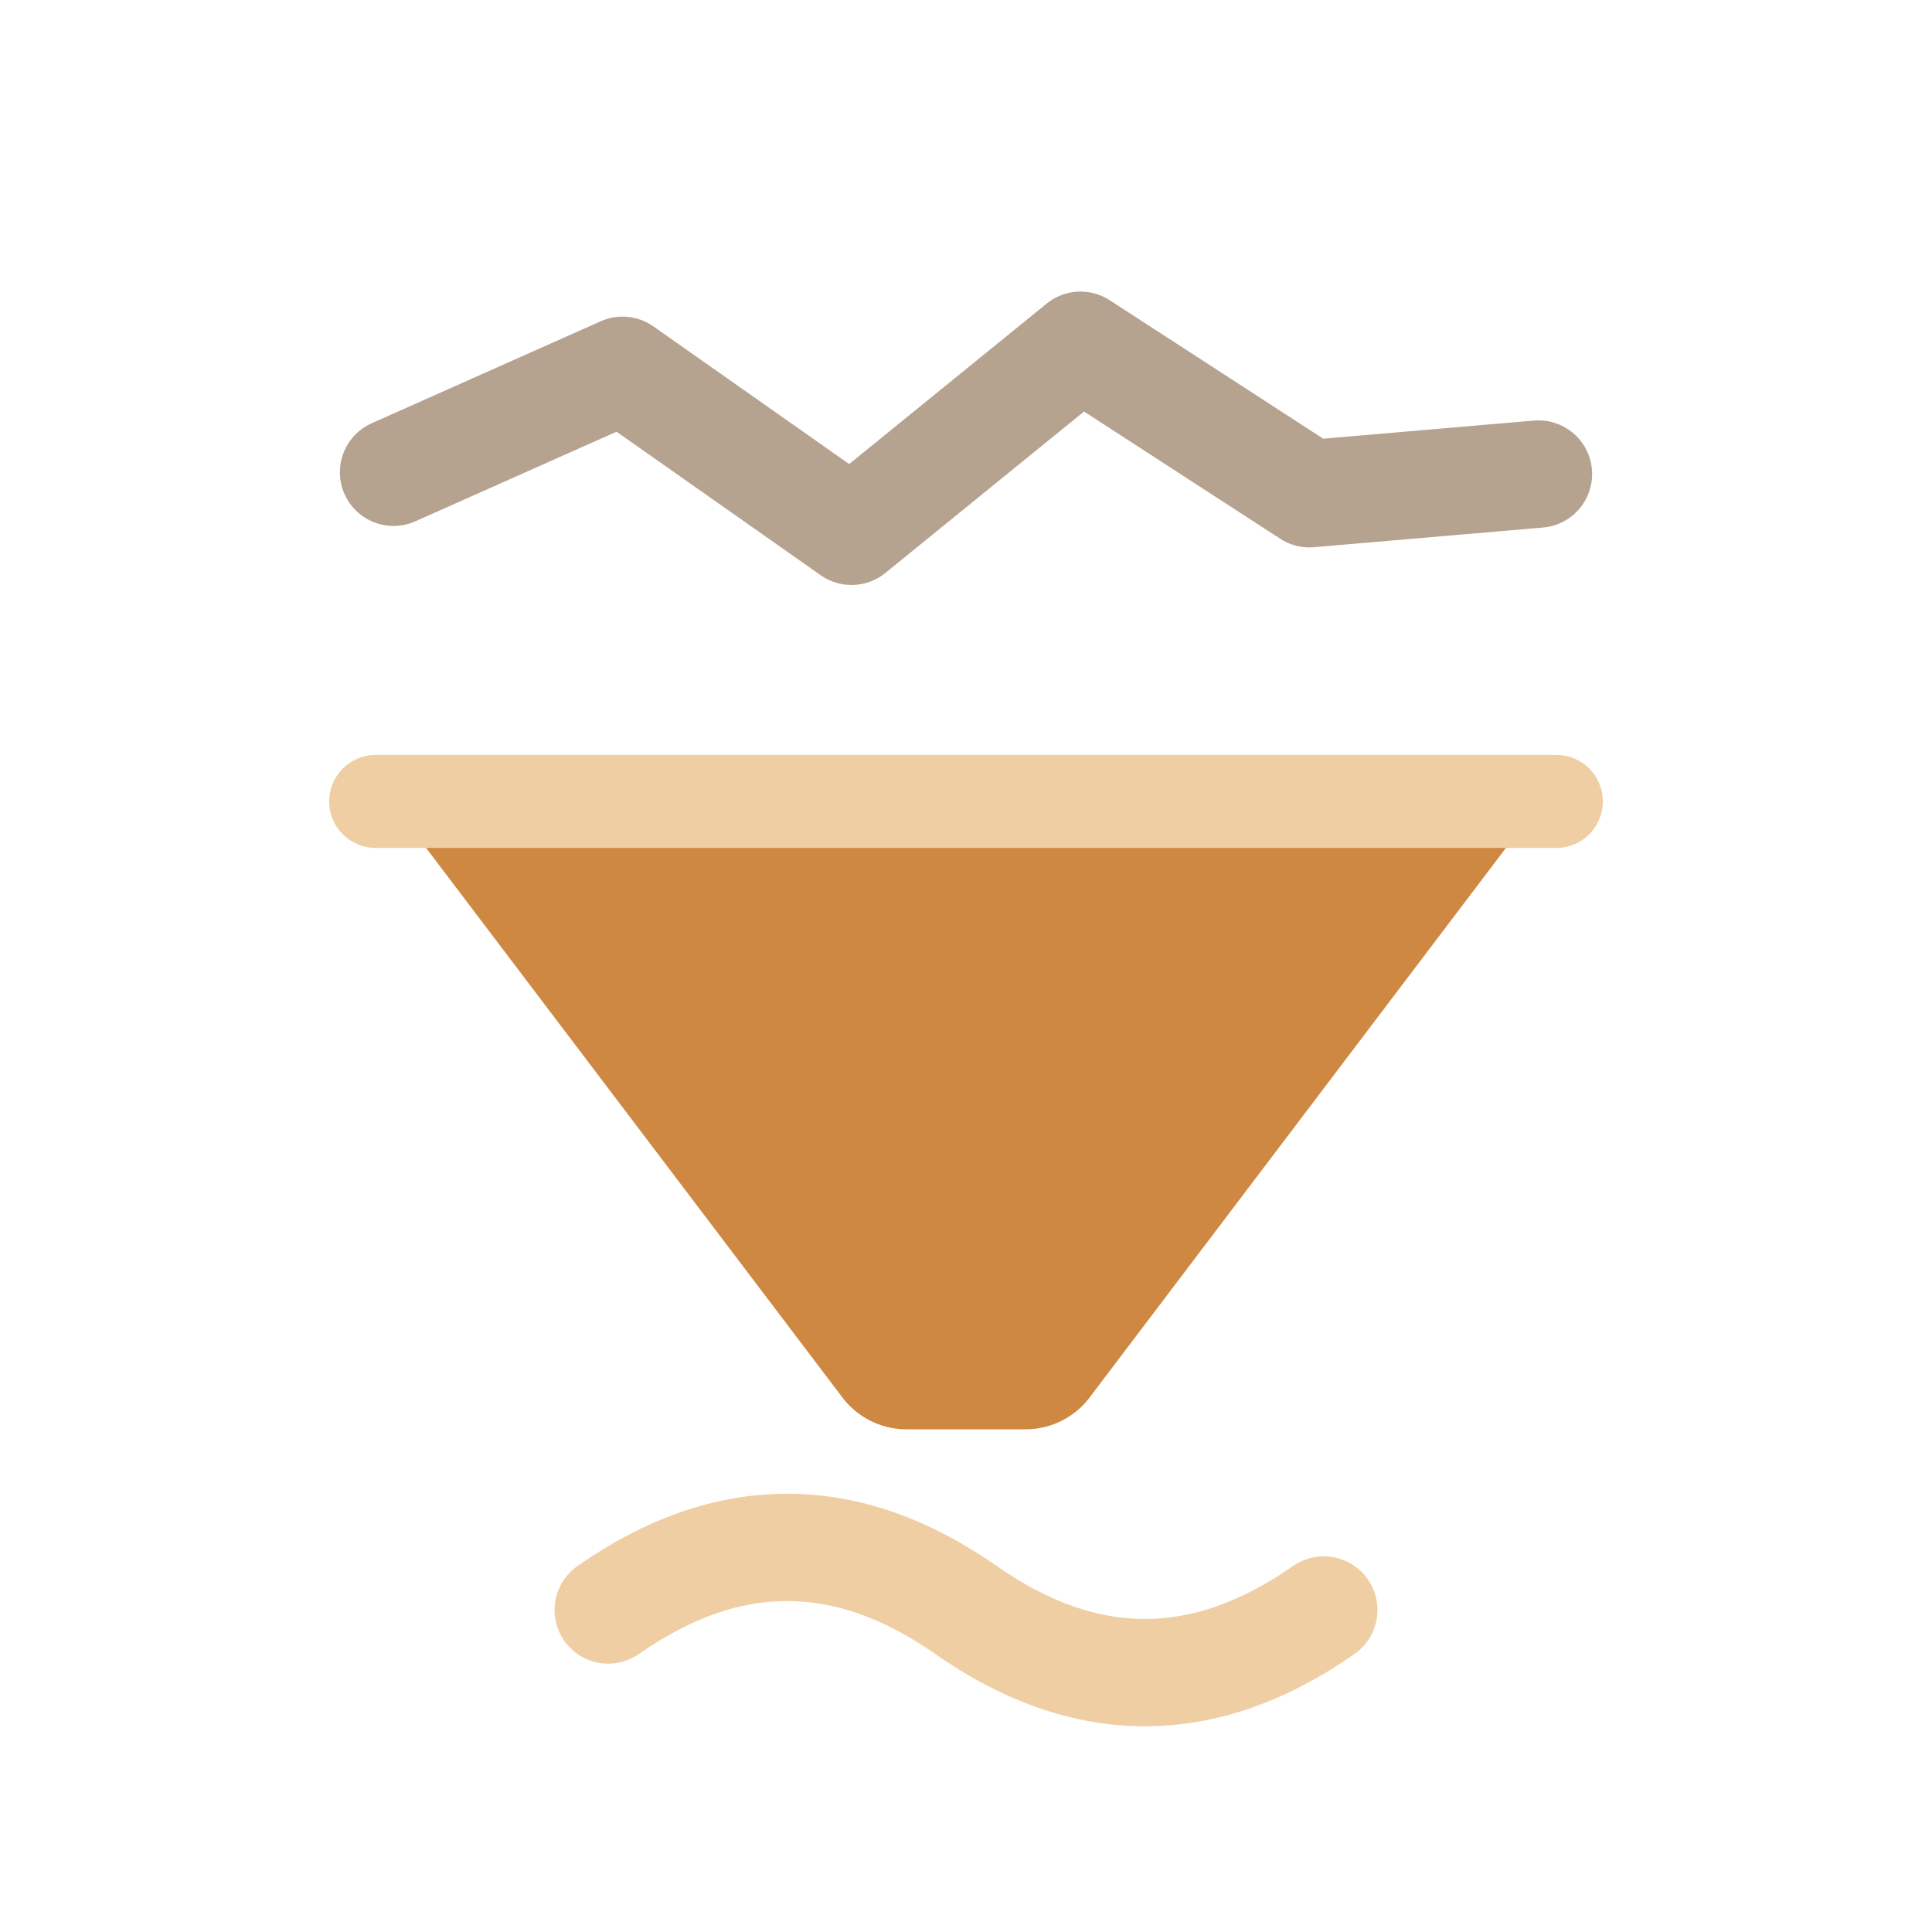
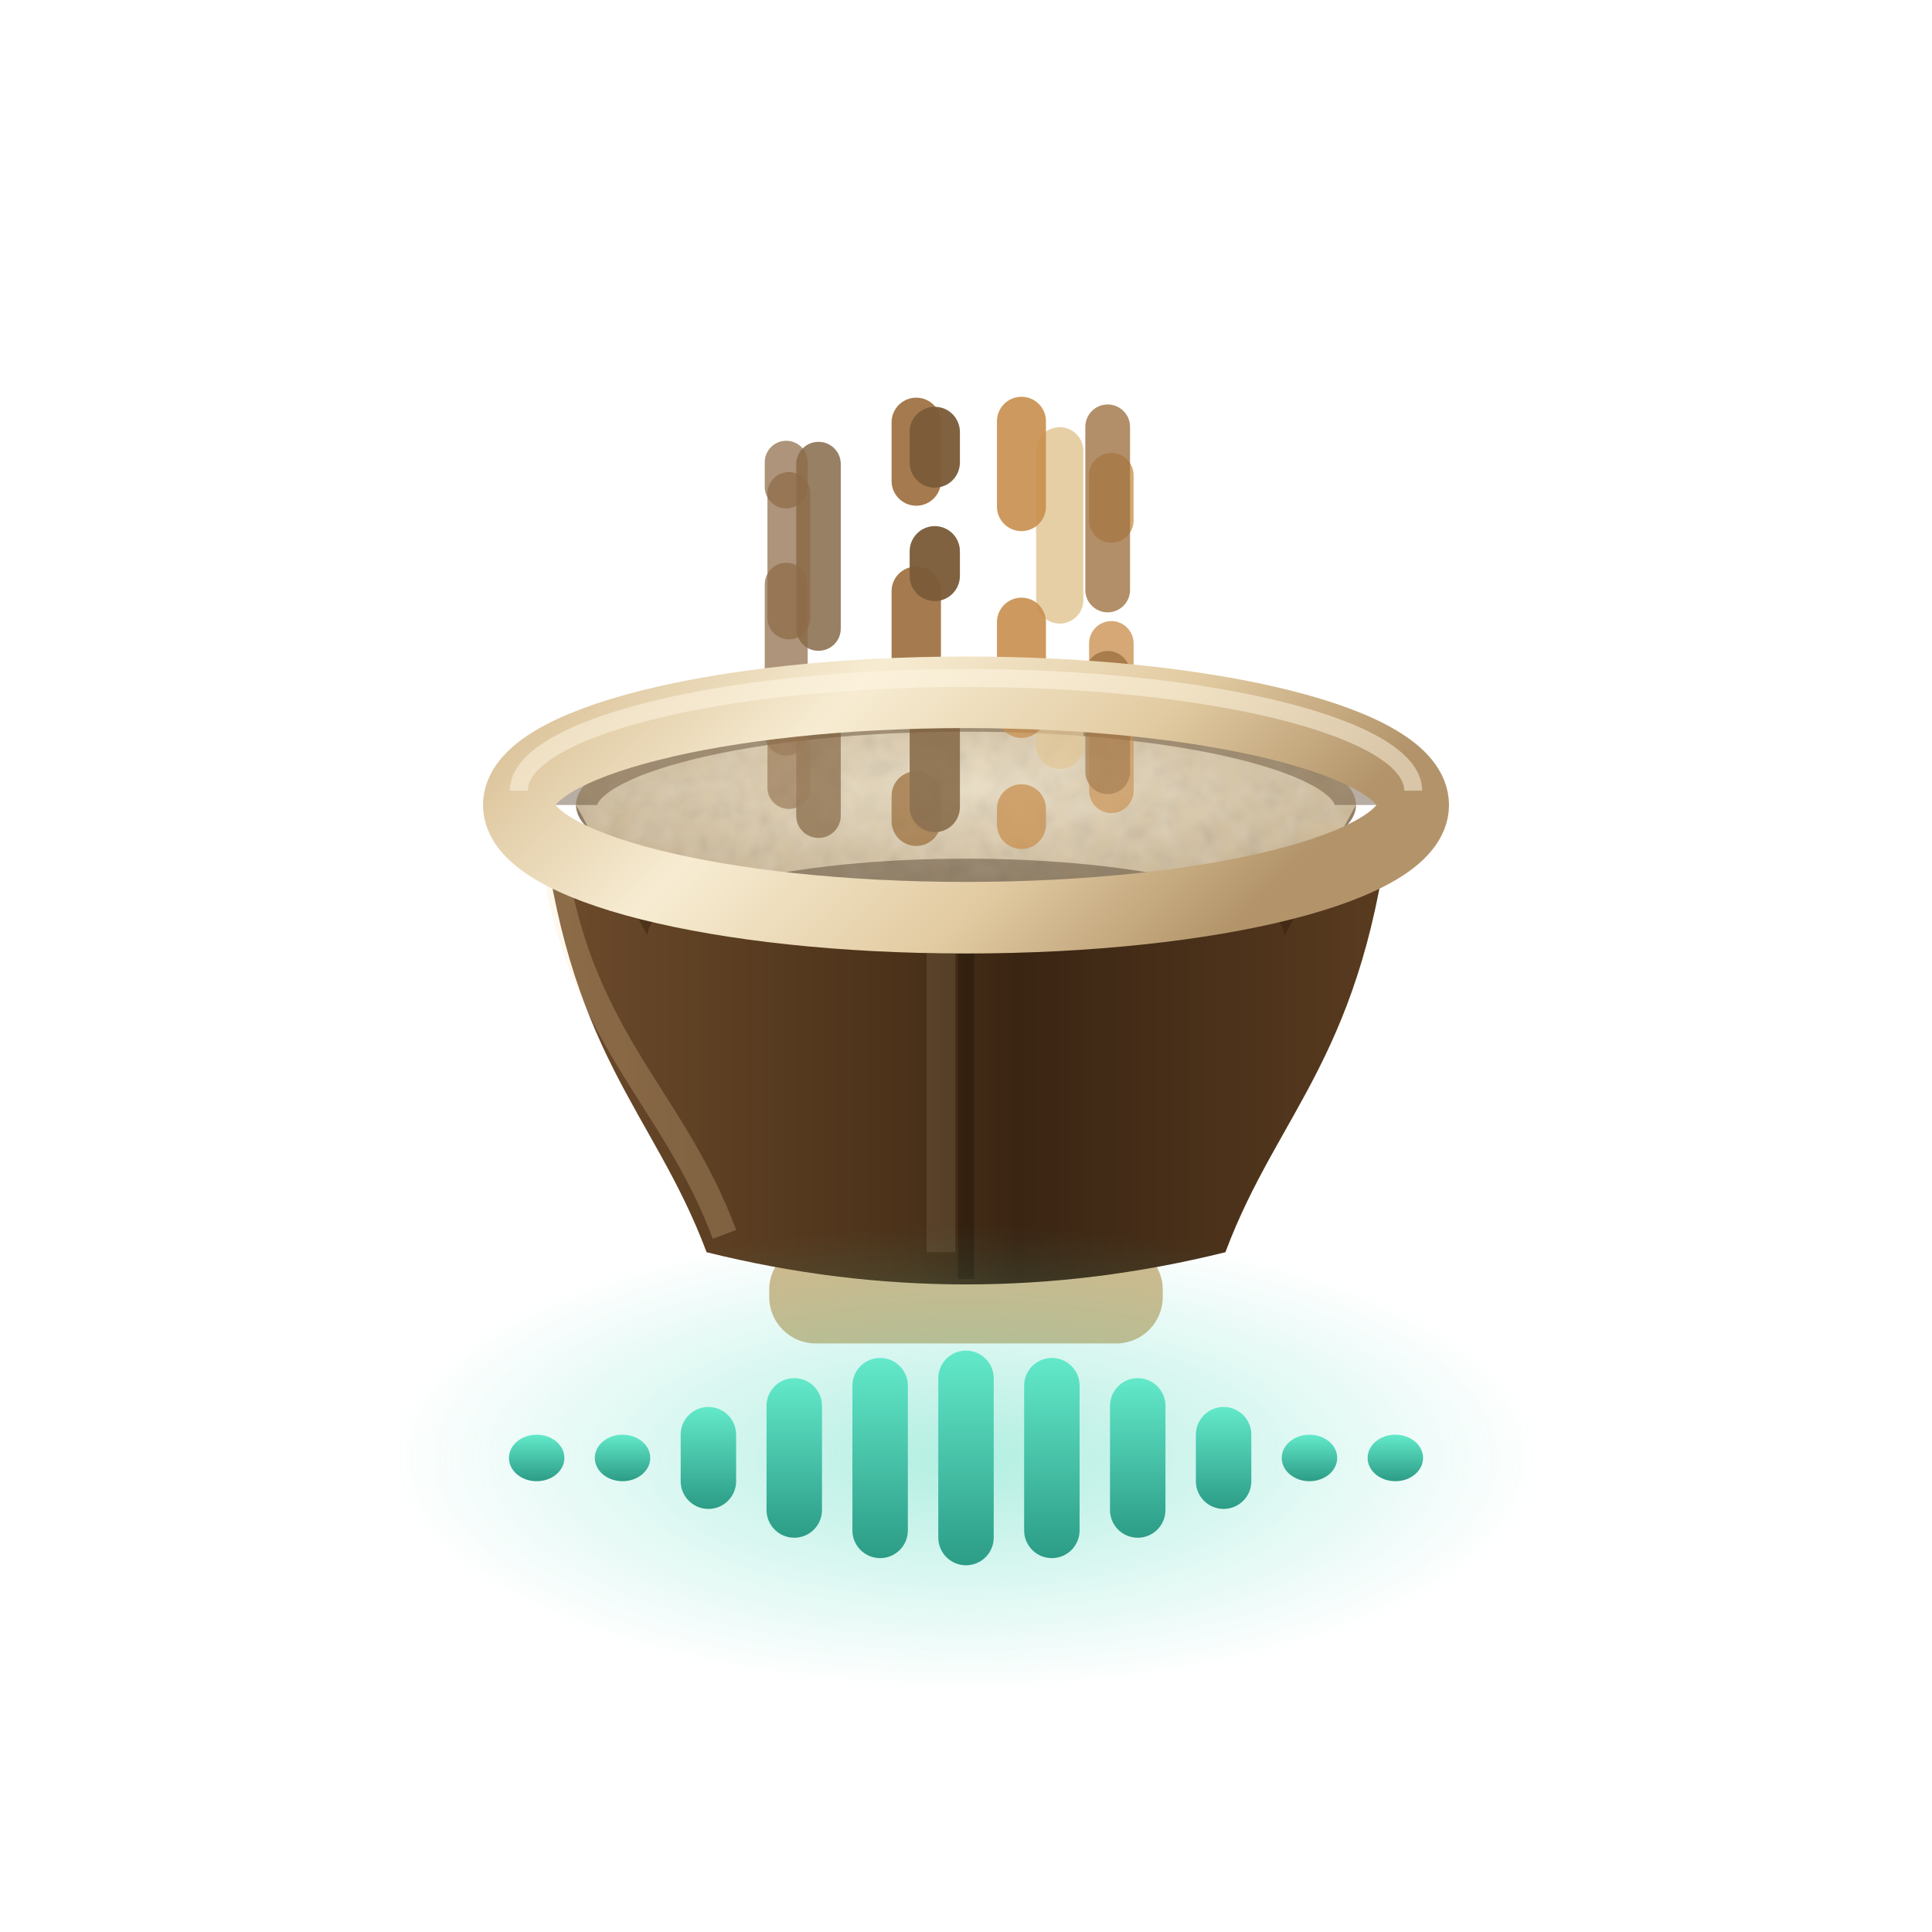
<svg xmlns="http://www.w3.org/2000/svg" width="108" height="108" viewBox="0 0 108 108">
  <g transform="translate(54 54) scale(1.0) translate(-54 -54)">
-     <path d="M22.0 26.4 L34.8 20.7 L47.6 29.7 L60.4 19.3 L73.2 27.6 L86.0 26.5" fill="none" stroke="#b5a28f" stroke-width="6.0" stroke-linecap="round" stroke-linejoin="round" />
-     <path d="M22 45 h64 l-25 33 a4.5 4.5 0 0 1 -3.6 1.9 h-6.8 a4.5 4.5 0 0 1 -3.6 -1.9 z" fill="#cf8842" />
-     <path d="M21 42.2 h66 a2.6 2.6 0 0 1 0 5.2 h-66 a2.6 2.6 0 0 1 0 -5.2z" fill="#f0cea3" />
-     <path d="M34 90 Q44.0 83.0 54.0 90 T74 90" fill="none" stroke="#f0cea3" stroke-width="6.0" stroke-linecap="round" />
+     <defs>
+       <radialGradient id="bgv" cx="0.5" cy="0.42" r="0.75">
+         <stop offset="0" stop-color="#1b120b" />
+         <stop offset="1" stop-color="#0a0605" />
+       </radialGradient>
+       <linearGradient id="bodyg" x1="0" y1="0" x2="1" y2="0">
+         <stop offset="0" stop-color="#6e4c2c" />
+         <stop offset="0.44" stop-color="#4a3119" />
+         <stop offset="0.56" stop-color="#3a2513" />
+         <stop offset="1" stop-color="#5a3c20" />
+       </linearGradient>
+       <linearGradient id="rimg" x1="0" y1="0" x2="1" y2="0.25">
+         <stop offset="0" stop-color="#d9c096" />
+         <stop offset="0.35" stop-color="#f7ecd2" />
+         <stop offset="0.7" stop-color="#e2cba2" />
+         <stop offset="1" stop-color="#b3946a" />
+       </linearGradient>
+       <radialGradient id="paperg" cx="0.5" cy="0.4" r="0.72">
+         <stop offset="0" stop-color="#ecdfc4" />
+         <stop offset="1" stop-color="#c2ab86" />
+       </radialGradient>
+       <linearGradient id="tealg" x1="0" y1="0" x2="0" y2="1">
+         <stop offset="0" stop-color="#63e9ca" />
+         <stop offset="1" stop-color="#2c9c86" />
+       </linearGradient>
+       <radialGradient id="tglow" cx="0.5" cy="0.5" r="0.5">
+         <stop offset="0" stop-color="#3fd6b6" stop-opacity="0.4" />
+         <stop offset="1" stop-color="#3fd6b6" stop-opacity="0" />
+       </radialGradient>
+       <filter id="grain">
+         <feTurbulence type="fractalNoise" baseFrequency="0.85" numOctaves="2" />
+         <feColorMatrix type="saturate" values="0" />
+         <feComposite operator="in" in2="SourceGraphic" />
+       </filter>
+     </defs>
+     <clipPath id="cin2">
+       <ellipse cx="54" cy="45" rx="21.8" ry="5.3" />
+     </clipPath>
+     <rect x="49.84" y="22.23" width="2.76" height="6.04" rx="1.38" fill="#9c6f3f" opacity="0.92" />
+     <rect x="49.84" y="31.67" width="2.76" height="8.44" rx="1.38" fill="#9c6f3f" opacity="0.92" />
+     <rect x="49.84" y="43.11" width="2.76" height="4.18" rx="1.38" fill="#9c6f3f" opacity="0.92" />
+     <rect x="50.85" y="22.74" width="2.81" height="4.52" rx="1.41" fill="#7a5a38" opacity="0.95" />
+     <rect x="50.85" y="29.41" width="2.81" height="4.19" rx="1.41" fill="#7a5a38" opacity="0.95" />
+     <rect x="50.85" y="38.21" width="2.81" height="8.31" rx="1.41" fill="#7a5a38" opacity="0.95" />
+     <rect x="60.88" y="25.32" width="2.49" height="5.02" rx="1.25" fill="#c98f4e" opacity="0.77" />
+     <rect x="60.88" y="34.72" width="2.49" height="10.73" rx="1.25" fill="#c98f4e" opacity="0.77" />
+     <rect x="57.92" y="23.88" width="2.64" height="10.98" rx="1.32" fill="#e3c795" opacity="0.85" />
+     <rect x="57.92" y="39.50" width="2.64" height="3.49" rx="1.32" fill="#e3c795" opacity="0.85" />
+     <rect x="44.51" y="24.70" width="2.49" height="11.68" rx="1.24" fill="#7a5a38" opacity="0.77" />
+     <rect x="44.51" y="38.38" width="2.49" height="8.46" rx="1.24" fill="#7a5a38" opacity="0.77" />
+     <rect x="55.73" y="22.18" width="2.74" height="7.51" rx="1.37" fill="#c98f4e" opacity="0.91" />
+     <rect x="55.73" y="33.41" width="2.74" height="7.84" rx="1.37" fill="#c98f4e" opacity="0.91" />
+     <rect x="55.73" y="43.84" width="2.74" height="3.62" rx="1.37" fill="#c98f4e" opacity="0.91" />
+     <rect x="60.67" y="22.61" width="2.50" height="11.62" rx="1.25" fill="#9c6f3f" opacity="0.78" />
+     <rect x="60.67" y="36.39" width="2.50" height="8.00" rx="1.25" fill="#9c6f3f" opacity="0.78" />
+     <rect x="42.90" y="26.39" width="2.40" height="9.35" rx="1.20" fill="#8d6b46" opacity="0.72" />
+     <rect x="42.90" y="40.59" width="2.40" height="4.63" rx="1.20" fill="#8d6b46" opacity="0.72" />
+     <rect x="42.75" y="24.64" width="2.40" height="3.78" rx="1.20" fill="#8d6b46" opacity="0.72" />
+     <rect x="42.75" y="31.46" width="2.40" height="10.78" rx="1.20" fill="#8d6b46" opacity="0.72" />
+     <rect x="43.0" y="69.5" width="22.0" height="5.6" rx="2.6" fill="#d3b88c" />
+     <path d="M30.2 45.0 C 31.7 59.0, 36.5 62.0, 39.5 70.0 Q 54 73.6, 68.5 70.0 C 71.5 62.0, 76.3 59.0, 77.8 45.0 A 23.8 6.3 0 0 1 30.2 45.0 z" fill="url(#bodyg)" />
+     <path d="M54 52.8 L54 71.5" stroke="#170d05" stroke-width="0.9" opacity="0.35" fill="none" />
+     <path d="M52.6 53.3 L52.6 70.0" stroke="#ffe9c2" stroke-width="1.6" opacity="0.10" fill="none" />
+     <path d="M30.8 47.0 C 32.2 58.0, 37.5 61.0, 40.5 69.0" stroke="#ffdfae" stroke-width="1.4" opacity="0.22" fill="none" />
+     <ellipse cx="54" cy="45" rx="21.8" ry="5.3" fill="url(#paperg)" />
+     <ellipse cx="54" cy="45" rx="21.8" ry="5.3" fill="#7a6242" opacity="0.3" filter="url(#grain)" />
+     <path d="M32.2 45.0 A 21.8 5.3 0 0 1 75.8 45.0" fill="none" stroke="#5f4930" stroke-width="2.4" opacity="0.45" />
+     <g clip-path="url(#cin2)" opacity="0.8">
+       <rect x="49.84" y="22.23" width="2.76" height="6.04" rx="1.38" fill="#9c6f3f" opacity="0.92" />
+       <rect x="49.84" y="31.67" width="2.76" height="8.44" rx="1.38" fill="#9c6f3f" opacity="0.92" />
+       <rect x="49.84" y="43.11" width="2.76" height="4.18" rx="1.38" fill="#9c6f3f" opacity="0.92" />
+       <rect x="50.85" y="22.74" width="2.81" height="4.52" rx="1.41" fill="#7a5a38" opacity="0.95" />
+       <rect x="50.85" y="29.41" width="2.81" height="4.19" rx="1.41" fill="#7a5a38" opacity="0.95" />
+       <rect x="50.85" y="38.21" width="2.81" height="8.31" rx="1.41" fill="#7a5a38" opacity="0.95" />
+       <rect x="60.88" y="25.32" width="2.49" height="5.02" rx="1.25" fill="#c98f4e" opacity="0.77" />
+       <rect x="60.88" y="34.72" width="2.49" height="10.73" rx="1.25" fill="#c98f4e" opacity="0.77" />
+       <rect x="57.92" y="23.88" width="2.64" height="10.98" rx="1.32" fill="#e3c795" opacity="0.85" />
+       <rect x="57.92" y="39.50" width="2.64" height="3.49" rx="1.32" fill="#e3c795" opacity="0.85" />
+       <rect x="44.51" y="24.70" width="2.49" height="11.68" rx="1.24" fill="#7a5a38" opacity="0.77" />
+       <rect x="44.51" y="38.38" width="2.49" height="8.46" rx="1.24" fill="#7a5a38" opacity="0.77" />
+       <rect x="55.73" y="22.18" width="2.74" height="7.51" rx="1.37" fill="#c98f4e" opacity="0.91" />
+       <rect x="55.73" y="33.41" width="2.74" height="7.84" rx="1.37" fill="#c98f4e" opacity="0.91" />
+       <rect x="55.73" y="43.84" width="2.74" height="3.62" rx="1.37" fill="#c98f4e" opacity="0.91" />
+       <rect x="60.67" y="22.61" width="2.50" height="11.62" rx="1.25" fill="#9c6f3f" opacity="0.78" />
+       <rect x="60.67" y="36.39" width="2.50" height="8.00" rx="1.25" fill="#9c6f3f" opacity="0.78" />
+       <rect x="42.90" y="26.39" width="2.40" height="9.35" rx="1.20" fill="#8d6b46" opacity="0.72" />
+       <rect x="42.90" y="40.59" width="2.40" height="4.63" rx="1.20" fill="#8d6b46" opacity="0.72" />
+       <rect x="42.75" y="24.64" width="2.40" height="3.78" rx="1.20" fill="#8d6b46" opacity="0.72" />
+       <rect x="42.75" y="31.46" width="2.40" height="10.78" rx="1.20" fill="#8d6b46" opacity="0.72" />
+     </g>
+     <path d="M32.2 45.0 A 21.8 5.3 0 0 0 75.8 45.0 L 71.8 52.3 A 17.8 4.3 0 0 0 36.2 52.3 z" fill="#241407" opacity="0.35" />
+     <ellipse cx="54" cy="45" rx="25" ry="6.3" fill="none" stroke="url(#rimg)" stroke-width="4" />
+     <path d="M29.0 44.2 A 25 6.3 0 0 1 79.0 44.2" fill="none" stroke="#fff7e6" stroke-width="1" opacity="0.5" />
+     <ellipse cx="54" cy="81.5" rx="32.4" ry="13.0" fill="url(#tglow)" />
+     <rect x="28.45" y="80.20" width="3.1" height="2.60" rx="1.55" fill="url(#tealg)" />
+     <rect x="33.25" y="80.20" width="3.1" height="2.60" rx="1.55" fill="url(#tealg)" />
+     <rect x="38.05" y="78.65" width="3.1" height="5.70" rx="1.55" fill="url(#tealg)" />
+     <rect x="42.85" y="77.04" width="3.1" height="8.92" rx="1.55" fill="url(#tealg)" />
+     <rect x="47.65" y="75.91" width="3.1" height="11.19" rx="1.55" fill="url(#tealg)" />
+     <rect x="52.45" y="75.50" width="3.1" height="12.00" rx="1.55" fill="url(#tealg)" />
+     <rect x="57.25" y="75.91" width="3.1" height="11.19" rx="1.55" fill="url(#tealg)" />
+     <rect x="62.05" y="77.04" width="3.1" height="8.92" rx="1.55" fill="url(#tealg)" />
+     <rect x="66.85" y="78.65" width="3.1" height="5.70" rx="1.55" fill="url(#tealg)" />
+     <rect x="71.65" y="80.20" width="3.1" height="2.60" rx="1.55" fill="url(#tealg)" />
+     <rect x="76.45" y="80.20" width="3.1" height="2.60" rx="1.55" fill="url(#tealg)" />
  </g>
</svg>
